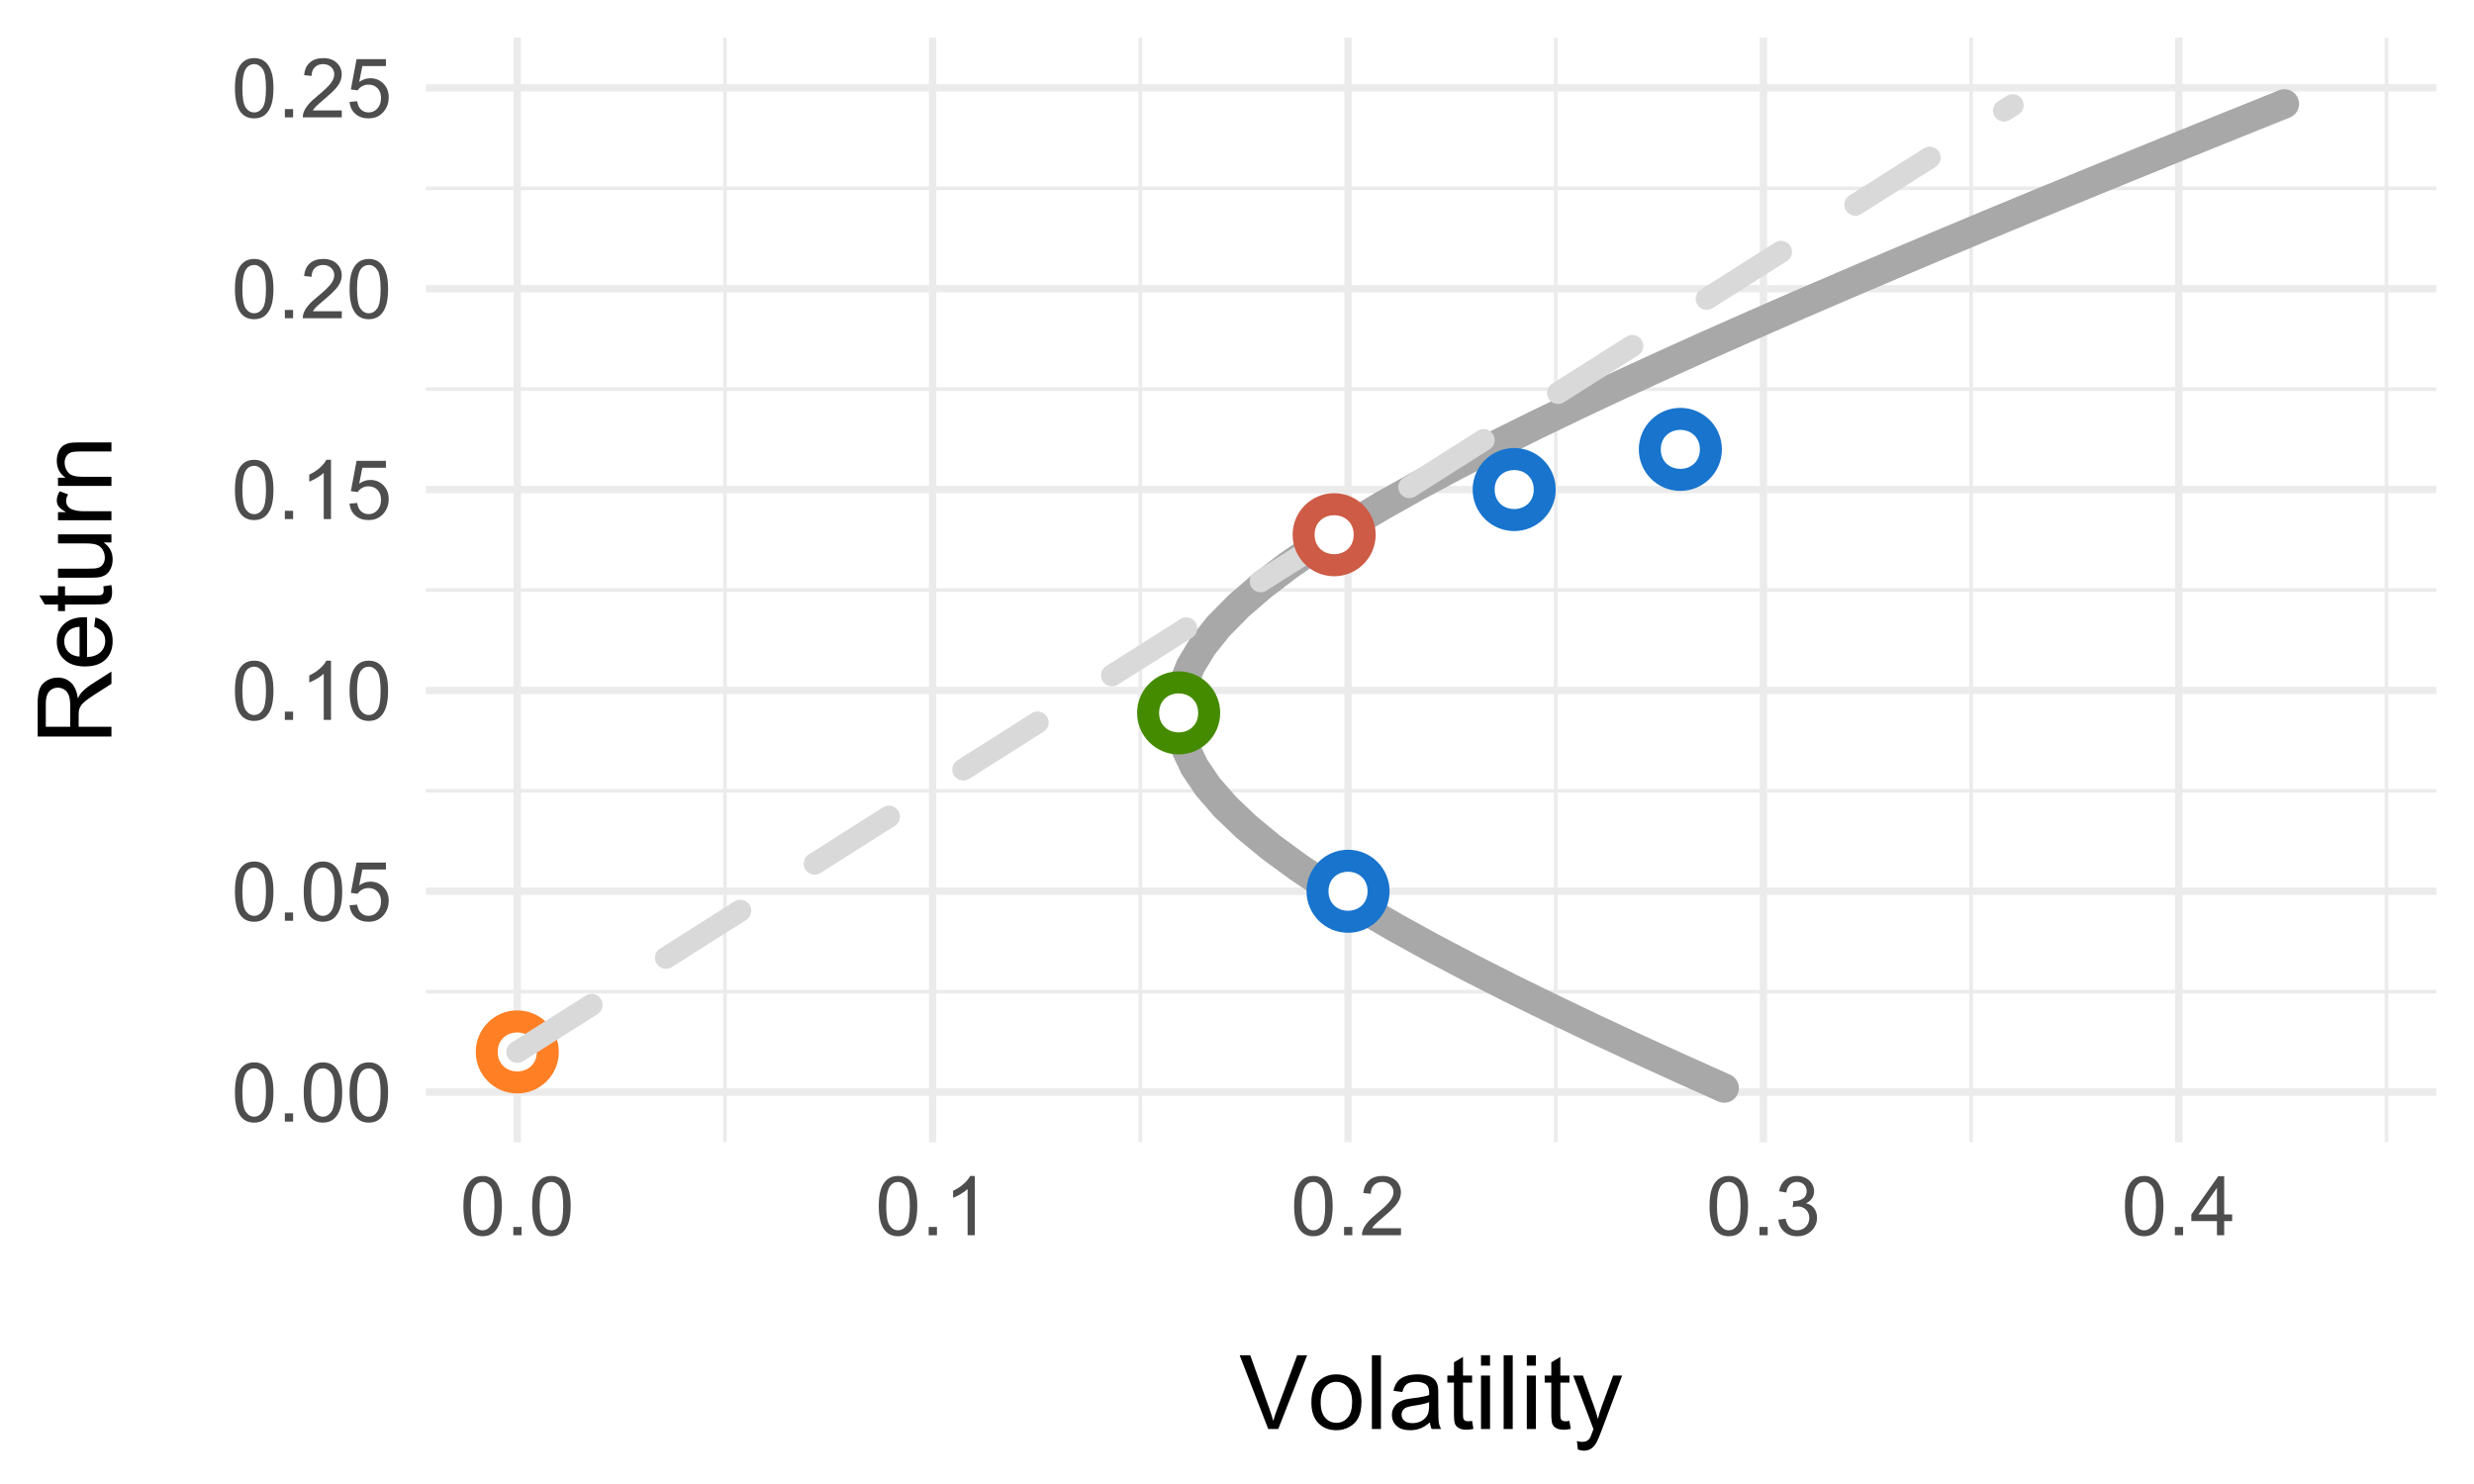
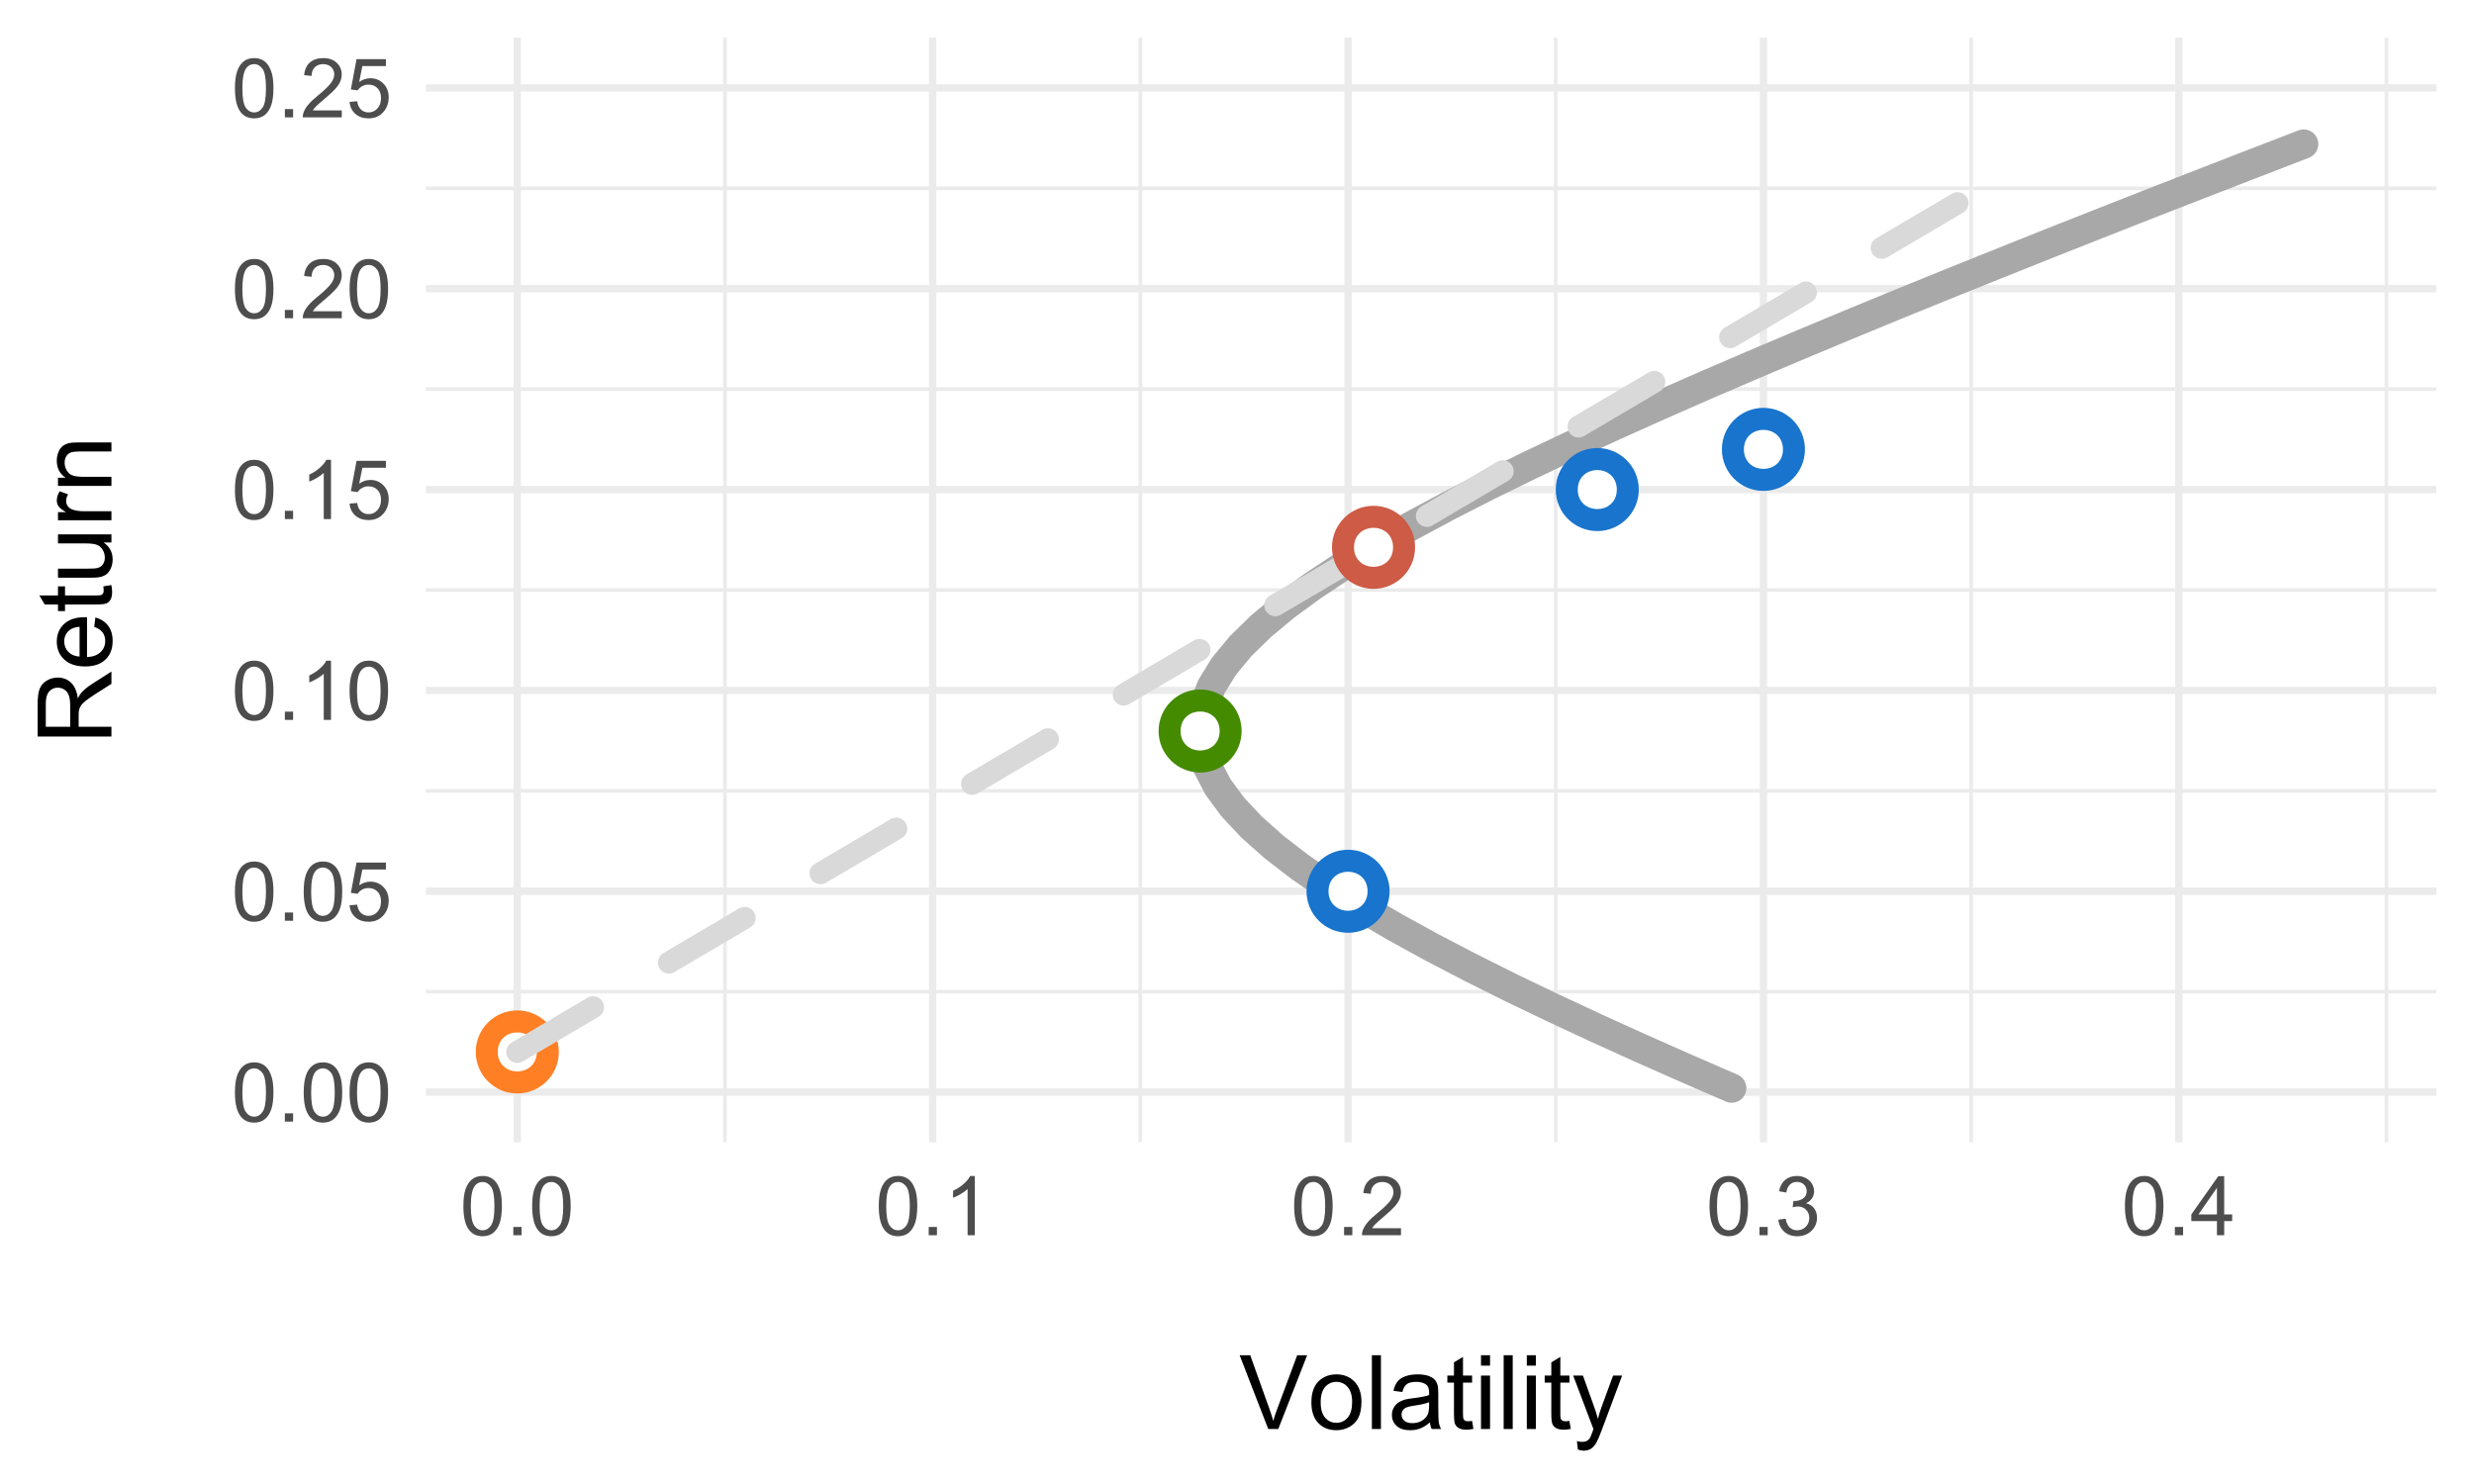
<svg xmlns="http://www.w3.org/2000/svg" xmlns:xlink="http://www.w3.org/1999/xlink" width="360pt" height="216pt" viewBox="0 0 360 216" version="1.1">
  <defs>
    <g>
      <symbol overflow="visible" id="glyph0-0">
        <path style="stroke:none;" d="M 1.5 0 L 1.5 -7.5 L 7.5 -7.5 L 7.5 0 Z M 1.688 -0.188 L 7.312 -0.188 L 7.312 -7.312 L 1.688 -7.312 Z M 1.688 -0.188 " />
      </symbol>
      <symbol overflow="visible" id="glyph0-1">
        <path style="stroke:none;" d="M 0.5 -4.234 C 0.496 -5.246 0.602 -6.062 0.812 -6.688 C 1.02 -7.305 1.328 -7.785 1.742 -8.121 C 2.148 -8.457 2.668 -8.625 3.297 -8.625 C 3.758 -8.625 4.164 -8.531 4.512 -8.348 C 4.855 -8.16 5.141 -7.891 5.371 -7.543 C 5.594 -7.191 5.773 -6.766 5.906 -6.266 C 6.035 -5.762 6.098 -5.086 6.102 -4.234 C 6.098 -3.227 5.996 -2.414 5.789 -1.797 C 5.578 -1.176 5.266 -0.695 4.859 -0.359 C 4.445 -0.02 3.926 0.145 3.297 0.148 C 2.465 0.145 1.816 -0.148 1.348 -0.742 C 0.781 -1.457 0.496 -2.621 0.5 -4.234 Z M 1.582 -4.234 C 1.582 -2.824 1.746 -1.887 2.074 -1.418 C 2.402 -0.949 2.809 -0.715 3.297 -0.719 C 3.777 -0.715 4.184 -0.949 4.52 -1.422 C 4.848 -1.887 5.016 -2.824 5.016 -4.234 C 5.016 -5.648 4.848 -6.59 4.52 -7.055 C 4.184 -7.516 3.773 -7.746 3.289 -7.75 C 2.801 -7.746 2.414 -7.543 2.125 -7.137 C 1.762 -6.613 1.582 -5.645 1.582 -4.234 Z M 1.582 -4.234 " />
      </symbol>
      <symbol overflow="visible" id="glyph0-2">
        <path style="stroke:none;" d="M 1.09 0 L 1.09 -1.203 L 2.289 -1.203 L 2.289 0 Z M 1.09 0 " />
      </symbol>
      <symbol overflow="visible" id="glyph0-3">
        <path style="stroke:none;" d="M 0.5 -2.25 L 1.605 -2.344 C 1.684 -1.805 1.871 -1.398 2.176 -1.125 C 2.473 -0.852 2.836 -0.715 3.258 -0.719 C 3.766 -0.715 4.195 -0.906 4.547 -1.293 C 4.898 -1.672 5.074 -2.18 5.074 -2.82 C 5.074 -3.414 4.902 -3.891 4.566 -4.242 C 4.227 -4.59 3.785 -4.762 3.242 -4.766 C 2.898 -4.762 2.594 -4.684 2.32 -4.531 C 2.047 -4.375 1.832 -4.176 1.676 -3.93 L 0.688 -4.062 L 1.516 -8.473 L 5.789 -8.473 L 5.789 -7.465 L 2.359 -7.465 L 1.898 -5.156 C 2.414 -5.516 2.953 -5.695 3.523 -5.695 C 4.27 -5.695 4.902 -5.434 5.422 -4.914 C 5.934 -4.395 6.191 -3.727 6.195 -2.914 C 6.191 -2.133 5.965 -1.461 5.516 -0.898 C 4.961 -0.199 4.211 0.145 3.258 0.148 C 2.477 0.145 1.836 -0.07 1.344 -0.508 C 0.844 -0.941 0.562 -1.523 0.5 -2.25 Z M 0.5 -2.25 " />
      </symbol>
      <symbol overflow="visible" id="glyph0-4">
        <path style="stroke:none;" d="M 4.469 0 L 3.414 0 L 3.414 -6.719 C 3.16 -6.477 2.828 -6.234 2.414 -5.996 C 2 -5.75 1.629 -5.57 1.305 -5.449 L 1.305 -6.469 C 1.895 -6.742 2.41 -7.078 2.852 -7.477 C 3.293 -7.871 3.605 -8.254 3.789 -8.625 L 4.469 -8.625 Z M 4.469 0 " />
      </symbol>
      <symbol overflow="visible" id="glyph0-5">
        <path style="stroke:none;" d="M 6.039 -1.016 L 6.039 0 L 0.363 0 C 0.355 -0.254 0.395 -0.496 0.484 -0.734 C 0.629 -1.117 0.859 -1.5 1.18 -1.875 C 1.492 -2.25 1.953 -2.684 2.562 -3.176 C 3.492 -3.941 4.125 -4.547 4.453 -4.992 C 4.781 -5.438 4.945 -5.859 4.945 -6.266 C 4.945 -6.68 4.793 -7.031 4.496 -7.32 C 4.191 -7.602 3.805 -7.746 3.328 -7.75 C 2.82 -7.746 2.414 -7.594 2.109 -7.293 C 1.805 -6.984 1.648 -6.562 1.648 -6.031 L 0.562 -6.141 C 0.633 -6.945 0.91 -7.559 1.398 -7.988 C 1.879 -8.41 2.531 -8.625 3.352 -8.625 C 4.172 -8.625 4.824 -8.395 5.309 -7.938 C 5.789 -7.48 6.027 -6.914 6.031 -6.242 C 6.027 -5.895 5.957 -5.559 5.82 -5.227 C 5.676 -4.891 5.441 -4.539 5.117 -4.176 C 4.789 -3.805 4.25 -3.301 3.492 -2.664 C 2.859 -2.129 2.453 -1.77 2.273 -1.582 C 2.094 -1.395 1.945 -1.203 1.828 -1.016 Z M 6.039 -1.016 " />
      </symbol>
      <symbol overflow="visible" id="glyph0-6">
        <path style="stroke:none;" d="M 0.504 -2.266 L 1.559 -2.406 C 1.68 -1.809 1.883 -1.379 2.176 -1.113 C 2.465 -0.848 2.82 -0.715 3.242 -0.719 C 3.734 -0.715 4.152 -0.887 4.496 -1.234 C 4.832 -1.574 5.004 -2 5.008 -2.516 C 5.004 -2.996 4.848 -3.395 4.535 -3.711 C 4.219 -4.023 3.816 -4.184 3.328 -4.184 C 3.129 -4.184 2.879 -4.145 2.586 -4.066 L 2.703 -4.992 C 2.766 -4.984 2.824 -4.98 2.871 -4.98 C 3.32 -4.98 3.723 -5.098 4.086 -5.332 C 4.441 -5.566 4.621 -5.926 4.625 -6.414 C 4.621 -6.801 4.492 -7.121 4.23 -7.375 C 3.965 -7.629 3.625 -7.758 3.219 -7.758 C 2.805 -7.758 2.465 -7.629 2.191 -7.371 C 1.918 -7.113 1.742 -6.727 1.664 -6.211 L 0.609 -6.398 C 0.738 -7.105 1.031 -7.652 1.488 -8.043 C 1.941 -8.43 2.508 -8.625 3.195 -8.625 C 3.66 -8.625 4.094 -8.523 4.488 -8.324 C 4.879 -8.121 5.18 -7.848 5.391 -7.5 C 5.602 -7.148 5.707 -6.777 5.707 -6.391 C 5.707 -6.02 5.605 -5.684 5.406 -5.379 C 5.207 -5.074 4.914 -4.832 4.523 -4.652 C 5.031 -4.535 5.426 -4.289 5.707 -3.922 C 5.988 -3.547 6.129 -3.086 6.129 -2.539 C 6.129 -1.785 5.855 -1.148 5.309 -0.629 C 4.762 -0.105 4.07 0.152 3.234 0.152 C 2.477 0.152 1.848 -0.07 1.355 -0.52 C 0.855 -0.969 0.574 -1.551 0.504 -2.266 Z M 0.504 -2.266 " />
      </symbol>
      <symbol overflow="visible" id="glyph0-7">
        <path style="stroke:none;" d="M 3.879 0 L 3.879 -2.055 L 0.152 -2.055 L 0.152 -3.023 L 4.07 -8.59 L 4.934 -8.59 L 4.934 -3.023 L 6.094 -3.023 L 6.094 -2.055 L 4.934 -2.055 L 4.934 0 Z M 3.879 -3.023 L 3.879 -6.898 L 1.188 -3.023 Z M 3.879 -3.023 " />
      </symbol>
      <symbol overflow="visible" id="glyph1-0">
        <path style="stroke:none;" d="M 1.875 0 L 1.875 -9.375 L 9.375 -9.375 L 9.375 0 Z M 2.109 -0.234 L 9.141 -0.234 L 9.141 -9.141 L 2.109 -9.141 Z M 2.109 -0.234 " />
      </symbol>
      <symbol overflow="visible" id="glyph1-1">
        <path style="stroke:none;" d="M 4.227 0 L 0.066 -10.738 L 1.605 -10.738 L 4.395 -2.938 C 4.617 -2.309 4.805 -1.723 4.957 -1.18 C 5.121 -1.762 5.312 -2.348 5.539 -2.938 L 8.438 -10.738 L 9.887 -10.738 L 5.684 0 Z M 4.227 0 " />
      </symbol>
      <symbol overflow="visible" id="glyph1-2">
        <path style="stroke:none;" d="M 0.5 -3.891 C 0.496 -5.328 0.898 -6.395 1.699 -7.09 C 2.367 -7.664 3.18 -7.949 4.145 -7.953 C 5.211 -7.949 6.086 -7.602 6.766 -6.902 C 7.441 -6.199 7.781 -5.23 7.785 -4 C 7.781 -2.996 7.629 -2.207 7.332 -1.637 C 7.027 -1.059 6.594 -0.613 6.023 -0.301 C 5.449 0.02 4.82 0.176 4.145 0.176 C 3.051 0.176 2.172 -0.172 1.504 -0.871 C 0.832 -1.566 0.496 -2.574 0.5 -3.891 Z M 1.852 -3.891 C 1.852 -2.891 2.066 -2.141 2.504 -1.648 C 2.934 -1.148 3.48 -0.902 4.145 -0.906 C 4.793 -0.902 5.34 -1.152 5.777 -1.652 C 6.211 -2.152 6.426 -2.91 6.43 -3.934 C 6.426 -4.891 6.207 -5.621 5.773 -6.117 C 5.336 -6.613 4.793 -6.859 4.145 -6.863 C 3.48 -6.859 2.934 -6.613 2.504 -6.121 C 2.066 -5.625 1.852 -4.883 1.852 -3.891 Z M 1.852 -3.891 " />
      </symbol>
      <symbol overflow="visible" id="glyph1-3">
        <path style="stroke:none;" d="M 0.961 0 L 0.961 -10.738 L 2.277 -10.738 L 2.277 0 Z M 0.961 0 " />
      </symbol>
      <symbol overflow="visible" id="glyph1-4">
        <path style="stroke:none;" d="M 6.062 -0.961 C 5.574 -0.543 5.105 -0.246 4.652 -0.078 C 4.199 0.094 3.715 0.176 3.199 0.176 C 2.344 0.176 1.688 -0.031 1.23 -0.449 C 0.77 -0.867 0.539 -1.402 0.543 -2.051 C 0.539 -2.43 0.625 -2.777 0.801 -3.094 C 0.973 -3.406 1.199 -3.656 1.484 -3.852 C 1.762 -4.039 2.078 -4.184 2.43 -4.285 C 2.688 -4.348 3.078 -4.414 3.602 -4.484 C 4.664 -4.605 5.449 -4.758 5.953 -4.938 C 5.957 -5.113 5.957 -5.227 5.961 -5.281 C 5.957 -5.812 5.836 -6.191 5.59 -6.414 C 5.25 -6.711 4.746 -6.859 4.086 -6.863 C 3.461 -6.859 3.004 -6.75 2.711 -6.535 C 2.414 -6.316 2.195 -5.934 2.059 -5.383 L 0.77 -5.559 C 0.883 -6.109 1.078 -6.555 1.348 -6.895 C 1.613 -7.234 2 -7.496 2.512 -7.68 C 3.016 -7.859 3.605 -7.949 4.277 -7.953 C 4.941 -7.949 5.48 -7.871 5.895 -7.719 C 6.309 -7.559 6.613 -7.363 6.812 -7.129 C 7.004 -6.891 7.141 -6.594 7.223 -6.234 C 7.266 -6.008 7.289 -5.602 7.289 -5.016 L 7.289 -3.258 C 7.289 -2.031 7.316 -1.254 7.371 -0.934 C 7.426 -0.605 7.535 -0.297 7.703 0 L 6.328 0 C 6.191 -0.273 6.102 -0.594 6.062 -0.961 Z M 5.953 -3.902 C 5.477 -3.707 4.758 -3.539 3.801 -3.406 C 3.258 -3.324 2.875 -3.238 2.648 -3.141 C 2.422 -3.043 2.246 -2.898 2.129 -2.711 C 2.004 -2.52 1.945 -2.312 1.949 -2.086 C 1.945 -1.734 2.078 -1.441 2.348 -1.207 C 2.609 -0.973 3 -0.855 3.516 -0.855 C 4.023 -0.855 4.473 -0.965 4.871 -1.188 C 5.262 -1.41 5.555 -1.715 5.742 -2.102 C 5.883 -2.395 5.953 -2.836 5.953 -3.422 Z M 5.953 -3.902 " />
      </symbol>
      <symbol overflow="visible" id="glyph1-5">
        <path style="stroke:none;" d="M 3.867 -1.18 L 4.059 -0.016 C 3.684 0.062 3.352 0.098 3.062 0.102 C 2.582 0.098 2.211 0.027 1.949 -0.125 C 1.684 -0.273 1.496 -0.473 1.391 -0.719 C 1.281 -0.965 1.23 -1.484 1.23 -2.277 L 1.23 -6.754 L 0.266 -6.754 L 0.266 -7.777 L 1.23 -7.777 L 1.23 -9.703 L 2.543 -10.496 L 2.543 -7.777 L 3.867 -7.777 L 3.867 -6.754 L 2.543 -6.754 L 2.543 -2.203 C 2.543 -1.828 2.562 -1.586 2.609 -1.48 C 2.652 -1.371 2.73 -1.285 2.836 -1.223 C 2.941 -1.156 3.09 -1.125 3.289 -1.129 C 3.43 -1.125 3.625 -1.141 3.867 -1.18 Z M 3.867 -1.18 " />
      </symbol>
      <symbol overflow="visible" id="glyph1-6">
        <path style="stroke:none;" d="M 0.996 -9.223 L 0.996 -10.738 L 2.312 -10.738 L 2.312 -9.223 Z M 0.996 0 L 0.996 -7.777 L 2.312 -7.777 L 2.312 0 Z M 0.996 0 " />
      </symbol>
      <symbol overflow="visible" id="glyph1-7">
        <path style="stroke:none;" d="M 0.93 2.996 L 0.785 1.758 C 1.07 1.836 1.32 1.875 1.539 1.875 C 1.828 1.875 2.062 1.824 2.238 1.727 C 2.414 1.629 2.559 1.492 2.672 1.32 C 2.754 1.184 2.887 0.855 3.078 0.336 C 3.098 0.258 3.137 0.152 3.195 0.016 L 0.242 -7.777 L 1.664 -7.777 L 3.281 -3.273 C 3.492 -2.699 3.68 -2.098 3.844 -1.473 C 3.992 -2.074 4.172 -2.668 4.387 -3.246 L 6.051 -7.777 L 7.367 -7.777 L 4.41 0.133 C 4.09 0.984 3.844 1.574 3.668 1.898 C 3.434 2.328 3.164 2.645 2.863 2.852 C 2.559 3.051 2.199 3.152 1.781 3.156 C 1.523 3.152 1.238 3.098 0.93 2.996 Z M 0.93 2.996 " />
      </symbol>
      <symbol overflow="visible" id="glyph2-0">
        <path style="stroke:none;" d="M 0 -1.875 L -9.375 -1.875 L -9.375 -9.375 L 0 -9.375 Z M -0.234 -2.109 L -0.234 -9.141 L -9.141 -9.141 L -9.141 -2.109 Z M -0.234 -2.109 " />
      </symbol>
      <symbol overflow="visible" id="glyph2-1">
        <path style="stroke:none;" d="M 0 -1.18 L -10.738 -1.18 L -10.738 -5.941 C -10.734 -6.895 -10.637 -7.621 -10.449 -8.121 C -10.254 -8.621 -9.914 -9.02 -9.426 -9.316 C -8.938 -9.613 -8.398 -9.762 -7.809 -9.762 C -7.043 -9.762 -6.398 -9.516 -5.879 -9.023 C -5.355 -8.531 -5.027 -7.77 -4.887 -6.738 C -4.703 -7.113 -4.523 -7.398 -4.352 -7.594 C -3.965 -8.008 -3.488 -8.398 -2.922 -8.773 L 0 -10.641 L 0 -8.855 L -2.234 -7.434 C -2.875 -7.016 -3.367 -6.676 -3.711 -6.41 C -4.051 -6.141 -4.293 -5.898 -4.43 -5.688 C -4.566 -5.473 -4.66 -5.258 -4.719 -5.039 C -4.75 -4.875 -4.77 -4.609 -4.77 -4.25 L -4.77 -2.602 L 0 -2.602 Z M -6 -2.602 L -6 -5.656 C -6 -6.301 -6.066 -6.809 -6.199 -7.176 C -6.332 -7.539 -6.547 -7.816 -6.844 -8.012 C -7.141 -8.199 -7.461 -8.297 -7.809 -8.297 C -8.312 -8.297 -8.73 -8.109 -9.059 -7.742 C -9.387 -7.371 -9.551 -6.793 -9.551 -6 L -9.551 -2.602 Z M -6 -2.602 " />
      </symbol>
      <symbol overflow="visible" id="glyph2-2">
        <path style="stroke:none;" d="M -2.504 -6.312 L -2.336 -7.676 C -1.535 -7.457 -0.918 -7.059 -0.48 -6.48 C -0.043 -5.898 0.176 -5.156 0.176 -4.254 C 0.176 -3.113 -0.172 -2.211 -0.875 -1.547 C -1.57 -0.883 -2.555 -0.551 -3.824 -0.551 C -5.129 -0.551 -6.145 -0.887 -6.867 -1.559 C -7.59 -2.23 -7.949 -3.105 -7.953 -4.184 C -7.949 -5.223 -7.598 -6.07 -6.891 -6.73 C -6.18 -7.387 -5.184 -7.715 -3.902 -7.719 C -3.824 -7.715 -3.707 -7.715 -3.551 -7.711 L -3.551 -1.91 C -2.695 -1.957 -2.039 -2.199 -1.586 -2.637 C -1.129 -3.07 -0.902 -3.609 -0.906 -4.262 C -0.902 -4.742 -1.027 -5.156 -1.285 -5.5 C -1.535 -5.84 -1.941 -6.109 -2.504 -6.312 Z M -4.637 -1.984 L -4.637 -6.328 C -5.285 -6.27 -5.777 -6.102 -6.109 -5.828 C -6.613 -5.406 -6.867 -4.863 -6.871 -4.195 C -6.867 -3.59 -6.664 -3.078 -6.262 -2.668 C -5.855 -2.254 -5.312 -2.027 -4.637 -1.984 Z M -4.637 -1.984 " />
      </symbol>
      <symbol overflow="visible" id="glyph2-3">
        <path style="stroke:none;" d="M -1.18 -3.867 L -0.016 -4.059 C 0.062 -3.684 0.098 -3.352 0.102 -3.062 C 0.098 -2.582 0.027 -2.211 -0.125 -1.949 C -0.273 -1.684 -0.473 -1.496 -0.719 -1.391 C -0.965 -1.281 -1.484 -1.23 -2.277 -1.23 L -6.754 -1.23 L -6.754 -0.266 L -7.777 -0.266 L -7.777 -1.23 L -9.703 -1.23 L -10.496 -2.543 L -7.777 -2.543 L -7.777 -3.867 L -6.754 -3.867 L -6.754 -2.543 L -2.203 -2.543 C -1.828 -2.543 -1.586 -2.562 -1.477 -2.609 C -1.367 -2.652 -1.281 -2.73 -1.223 -2.836 C -1.156 -2.941 -1.125 -3.09 -1.129 -3.289 C -1.125 -3.43 -1.141 -3.625 -1.18 -3.867 Z M -1.18 -3.867 " />
      </symbol>
      <symbol overflow="visible" id="glyph2-4">
        <path style="stroke:none;" d="M 0 -6.086 L -1.141 -6.086 C -0.262 -5.48 0.176 -4.656 0.176 -3.617 C 0.176 -3.156 0.09 -2.73 -0.086 -2.332 C -0.262 -1.934 -0.484 -1.637 -0.75 -1.445 C -1.016 -1.25 -1.34 -1.113 -1.727 -1.039 C -1.984 -0.984 -2.395 -0.961 -2.961 -0.961 L -7.777 -0.961 L -7.777 -2.277 L -3.465 -2.277 C -2.77 -2.273 -2.309 -2.301 -2.074 -2.359 C -1.723 -2.441 -1.449 -2.617 -1.254 -2.887 C -1.059 -3.152 -0.961 -3.484 -0.961 -3.883 C -0.961 -4.277 -1.059 -4.648 -1.262 -4.996 C -1.461 -5.34 -1.738 -5.586 -2.09 -5.73 C -2.438 -5.871 -2.945 -5.941 -3.609 -5.945 L -7.777 -5.949 L -7.777 -7.266 L 0 -7.266 Z M 0 -6.086 " />
      </symbol>
      <symbol overflow="visible" id="glyph2-5">
        <path style="stroke:none;" d="M 0 -0.973 L -7.777 -0.973 L -7.777 -2.16 L -6.598 -2.16 C -7.148 -2.461 -7.512 -2.738 -7.688 -2.996 C -7.863 -3.25 -7.949 -3.535 -7.953 -3.844 C -7.949 -4.289 -7.809 -4.738 -7.531 -5.199 L -6.305 -4.746 C -6.496 -4.422 -6.59 -4.098 -6.594 -3.781 C -6.59 -3.488 -6.504 -3.23 -6.332 -3.004 C -6.156 -2.773 -5.914 -2.609 -5.609 -2.512 C -5.137 -2.363 -4.625 -2.289 -4.07 -2.293 L 0 -2.293 Z M 0 -0.973 " />
      </symbol>
      <symbol overflow="visible" id="glyph2-6">
        <path style="stroke:none;" d="M 0 -0.988 L -7.777 -0.988 L -7.777 -2.176 L -6.672 -2.176 C -7.523 -2.742 -7.949 -3.57 -7.953 -4.652 C -7.949 -5.121 -7.867 -5.551 -7.699 -5.945 C -7.531 -6.336 -7.309 -6.629 -7.039 -6.824 C -6.762 -7.016 -6.438 -7.152 -6.062 -7.234 C -5.816 -7.281 -5.391 -7.305 -4.781 -7.309 L 0 -7.309 L 0 -5.992 L -4.73 -5.992 C -5.266 -5.988 -5.668 -5.938 -5.938 -5.836 C -6.199 -5.734 -6.414 -5.551 -6.574 -5.289 C -6.73 -5.027 -6.809 -4.723 -6.812 -4.371 C -6.809 -3.809 -6.629 -3.324 -6.277 -2.918 C -5.918 -2.512 -5.242 -2.309 -4.25 -2.309 L 0 -2.309 Z M 0 -0.988 " />
      </symbol>
    </g>
    <clipPath id="clip1">
      <path d="M 61.973 144 L 355 144 L 355 145 L 61.973 145 Z M 61.973 144 " />
    </clipPath>
    <clipPath id="clip2">
      <path d="M 61.973 114 L 355 114 L 355 116 L 61.973 116 Z M 61.973 114 " />
    </clipPath>
    <clipPath id="clip3">
      <path d="M 61.973 85 L 355 85 L 355 87 L 61.973 87 Z M 61.973 85 " />
    </clipPath>
    <clipPath id="clip4">
      <path d="M 61.973 56 L 355 56 L 355 57 L 61.973 57 Z M 61.973 56 " />
    </clipPath>
    <clipPath id="clip5">
      <path d="M 61.973 27 L 355 27 L 355 28 L 61.973 28 Z M 61.973 27 " />
    </clipPath>
    <clipPath id="clip6">
      <path d="M 105 5.48 L 106 5.48 L 106 167 L 105 167 Z M 105 5.48 " />
    </clipPath>
    <clipPath id="clip7">
      <path d="M 165 5.48 L 167 5.48 L 167 167 L 165 167 Z M 165 5.48 " />
    </clipPath>
    <clipPath id="clip8">
      <path d="M 226 5.48 L 227 5.48 L 227 167 L 226 167 Z M 226 5.48 " />
    </clipPath>
    <clipPath id="clip9">
      <path d="M 286 5.48 L 288 5.48 L 288 167 L 286 167 Z M 286 5.48 " />
    </clipPath>
    <clipPath id="clip10">
      <path d="M 347 5.48 L 348 5.48 L 348 167 L 347 167 Z M 347 5.48 " />
    </clipPath>
    <clipPath id="clip11">
      <path d="M 61.973 158 L 355.52 158 L 355.52 160 L 61.973 160 Z M 61.973 158 " />
    </clipPath>
    <clipPath id="clip12">
      <path d="M 61.973 129 L 355.52 129 L 355.52 131 L 61.973 131 Z M 61.973 129 " />
    </clipPath>
    <clipPath id="clip13">
      <path d="M 61.973 99 L 355.52 99 L 355.52 102 L 61.973 102 Z M 61.973 99 " />
    </clipPath>
    <clipPath id="clip14">
      <path d="M 61.973 70 L 355.52 70 L 355.52 72 L 61.973 72 Z M 61.973 70 " />
    </clipPath>
    <clipPath id="clip15">
      <path d="M 61.973 41 L 355.52 41 L 355.52 43 L 61.973 43 Z M 61.973 41 " />
    </clipPath>
    <clipPath id="clip16">
      <path d="M 61.973 12 L 355.52 12 L 355.52 14 L 61.973 14 Z M 61.973 12 " />
    </clipPath>
    <clipPath id="clip17">
      <path d="M 74 5.48 L 76 5.48 L 76 167 L 74 167 Z M 74 5.48 " />
    </clipPath>
    <clipPath id="clip18">
      <path d="M 135 5.48 L 137 5.48 L 137 167 L 135 167 Z M 135 5.48 " />
    </clipPath>
    <clipPath id="clip19">
      <path d="M 195 5.48 L 197 5.48 L 197 167 L 195 167 Z M 195 5.48 " />
    </clipPath>
    <clipPath id="clip20">
      <path d="M 256 5.48 L 258 5.48 L 258 167 L 256 167 Z M 256 5.48 " />
    </clipPath>
    <clipPath id="clip21">
      <path d="M 316 5.48 L 318 5.48 L 318 167 L 316 167 Z M 316 5.48 " />
    </clipPath>
  </defs>
  <g id="surface1">
    <rect x="0" y="0" width="360" height="216" style="fill:rgb(100%,100%,100%);fill-opacity:1;stroke:none;" />
    <g clip-path="url(#clip1)" clip-rule="nonzero">
      <path style="fill:none;stroke-width:0.533;stroke-linecap:butt;stroke-linejoin:round;stroke:rgb(92.157%,92.157%,92.157%);stroke-opacity:1;stroke-miterlimit:10;" d="M 61.973 144.34 L 354.52 144.34 " />
    </g>
    <g clip-path="url(#clip2)" clip-rule="nonzero">
      <path style="fill:none;stroke-width:0.533;stroke-linecap:butt;stroke-linejoin:round;stroke:rgb(92.157%,92.157%,92.157%);stroke-opacity:1;stroke-miterlimit:10;" d="M 61.973 115.109 L 354.52 115.109 " />
    </g>
    <g clip-path="url(#clip3)" clip-rule="nonzero">
      <path style="fill:none;stroke-width:0.533;stroke-linecap:butt;stroke-linejoin:round;stroke:rgb(92.157%,92.157%,92.157%);stroke-opacity:1;stroke-miterlimit:10;" d="M 61.973 85.875 L 354.52 85.875 " />
    </g>
    <g clip-path="url(#clip4)" clip-rule="nonzero">
      <path style="fill:none;stroke-width:0.533;stroke-linecap:butt;stroke-linejoin:round;stroke:rgb(92.157%,92.157%,92.157%);stroke-opacity:1;stroke-miterlimit:10;" d="M 61.973 56.641 L 354.52 56.641 " />
    </g>
    <g clip-path="url(#clip5)" clip-rule="nonzero">
      <path style="fill:none;stroke-width:0.533;stroke-linecap:butt;stroke-linejoin:round;stroke:rgb(92.157%,92.157%,92.157%);stroke-opacity:1;stroke-miterlimit:10;" d="M 61.973 27.406 L 354.52 27.406 " />
    </g>
    <g clip-path="url(#clip6)" clip-rule="nonzero">
      <path style="fill:none;stroke-width:0.533;stroke-linecap:butt;stroke-linejoin:round;stroke:rgb(92.157%,92.157%,92.157%);stroke-opacity:1;stroke-miterlimit:10;" d="M 105.492 166.266 L 105.492 5.48 " />
    </g>
    <g clip-path="url(#clip7)" clip-rule="nonzero">
      <path style="fill:none;stroke-width:0.533;stroke-linecap:butt;stroke-linejoin:round;stroke:rgb(92.157%,92.157%,92.157%);stroke-opacity:1;stroke-miterlimit:10;" d="M 165.938 166.266 L 165.938 5.48 " />
    </g>
    <g clip-path="url(#clip8)" clip-rule="nonzero">
      <path style="fill:none;stroke-width:0.533;stroke-linecap:butt;stroke-linejoin:round;stroke:rgb(92.157%,92.157%,92.157%);stroke-opacity:1;stroke-miterlimit:10;" d="M 226.379 166.266 L 226.379 5.48 " />
    </g>
    <g clip-path="url(#clip9)" clip-rule="nonzero">
      <path style="fill:none;stroke-width:0.533;stroke-linecap:butt;stroke-linejoin:round;stroke:rgb(92.157%,92.157%,92.157%);stroke-opacity:1;stroke-miterlimit:10;" d="M 286.824 166.266 L 286.824 5.48 " />
    </g>
    <g clip-path="url(#clip10)" clip-rule="nonzero">
      <path style="fill:none;stroke-width:0.533;stroke-linecap:butt;stroke-linejoin:round;stroke:rgb(92.157%,92.157%,92.157%);stroke-opacity:1;stroke-miterlimit:10;" d="M 347.266 166.266 L 347.266 5.48 " />
    </g>
    <g clip-path="url(#clip11)" clip-rule="nonzero">
      <path style="fill:none;stroke-width:1.067;stroke-linecap:butt;stroke-linejoin:round;stroke:rgb(92.157%,92.157%,92.157%);stroke-opacity:1;stroke-miterlimit:10;" d="M 61.973 158.957 L 354.52 158.957 " />
    </g>
    <g clip-path="url(#clip12)" clip-rule="nonzero">
      <path style="fill:none;stroke-width:1.067;stroke-linecap:butt;stroke-linejoin:round;stroke:rgb(92.157%,92.157%,92.157%);stroke-opacity:1;stroke-miterlimit:10;" d="M 61.973 129.723 L 354.52 129.723 " />
    </g>
    <g clip-path="url(#clip13)" clip-rule="nonzero">
      <path style="fill:none;stroke-width:1.067;stroke-linecap:butt;stroke-linejoin:round;stroke:rgb(92.157%,92.157%,92.157%);stroke-opacity:1;stroke-miterlimit:10;" d="M 61.973 100.492 L 354.52 100.492 " />
    </g>
    <g clip-path="url(#clip14)" clip-rule="nonzero">
      <path style="fill:none;stroke-width:1.067;stroke-linecap:butt;stroke-linejoin:round;stroke:rgb(92.157%,92.157%,92.157%);stroke-opacity:1;stroke-miterlimit:10;" d="M 61.973 71.258 L 354.52 71.258 " />
    </g>
    <g clip-path="url(#clip15)" clip-rule="nonzero">
      <path style="fill:none;stroke-width:1.067;stroke-linecap:butt;stroke-linejoin:round;stroke:rgb(92.157%,92.157%,92.157%);stroke-opacity:1;stroke-miterlimit:10;" d="M 61.973 42.023 L 354.52 42.023 " />
    </g>
    <g clip-path="url(#clip16)" clip-rule="nonzero">
      <path style="fill:none;stroke-width:1.067;stroke-linecap:butt;stroke-linejoin:round;stroke:rgb(92.157%,92.157%,92.157%);stroke-opacity:1;stroke-miterlimit:10;" d="M 61.973 12.789 L 354.52 12.789 " />
    </g>
    <g clip-path="url(#clip17)" clip-rule="nonzero">
      <path style="fill:none;stroke-width:1.067;stroke-linecap:butt;stroke-linejoin:round;stroke:rgb(92.157%,92.157%,92.157%);stroke-opacity:1;stroke-miterlimit:10;" d="M 75.27 166.266 L 75.27 5.48 " />
    </g>
    <g clip-path="url(#clip18)" clip-rule="nonzero">
      <path style="fill:none;stroke-width:1.067;stroke-linecap:butt;stroke-linejoin:round;stroke:rgb(92.157%,92.157%,92.157%);stroke-opacity:1;stroke-miterlimit:10;" d="M 135.715 166.266 L 135.715 5.48 " />
    </g>
    <g clip-path="url(#clip19)" clip-rule="nonzero">
      <path style="fill:none;stroke-width:1.067;stroke-linecap:butt;stroke-linejoin:round;stroke:rgb(92.157%,92.157%,92.157%);stroke-opacity:1;stroke-miterlimit:10;" d="M 196.156 166.266 L 196.156 5.48 " />
    </g>
    <g clip-path="url(#clip20)" clip-rule="nonzero">
      <path style="fill:none;stroke-width:1.067;stroke-linecap:butt;stroke-linejoin:round;stroke:rgb(92.157%,92.157%,92.157%);stroke-opacity:1;stroke-miterlimit:10;" d="M 256.602 166.266 L 256.602 5.48 " />
    </g>
    <g clip-path="url(#clip21)" clip-rule="nonzero">
      <path style="fill:none;stroke-width:1.067;stroke-linecap:butt;stroke-linejoin:round;stroke:rgb(92.157%,92.157%,92.157%);stroke-opacity:1;stroke-miterlimit:10;" d="M 317.047 166.266 L 317.047 5.48 " />
    </g>
-     <path style="fill:none;stroke-width:4.268;stroke-linecap:round;stroke-linejoin:round;stroke:rgb(65.882%,65.882%,65.882%);stroke-opacity:1;stroke-miterlimit:10;" d="M 250.898 158.375 L 244.371 155.449 L 237.969 152.527 L 231.695 149.605 L 225.574 146.68 L 219.621 143.758 L 213.859 140.832 L 208.312 137.91 L 203.008 134.988 L 197.98 132.062 L 193.262 129.141 L 188.895 126.215 L 184.914 123.293 L 181.371 120.371 L 178.309 117.445 L 175.766 114.523 L 173.789 111.598 L 172.41 108.676 L 171.656 105.754 L 171.543 102.828 L 172.066 99.906 L 173.223 96.98 L 174.988 94.059 L 177.328 91.137 L 180.211 88.211 L 183.586 85.289 L 187.41 82.363 L 191.645 79.441 L 196.242 76.52 L 201.164 73.594 L 206.371 70.672 L 211.832 67.75 L 217.52 64.824 L 223.406 61.902 L 229.473 58.977 L 235.691 56.055 L 242.051 53.133 L 248.531 50.207 L 255.125 47.285 L 261.816 44.359 L 268.598 41.438 L 275.453 38.516 L 282.387 35.59 L 289.379 32.668 L 296.434 29.742 L 303.539 26.82 L 310.695 23.898 L 317.895 20.973 L 325.133 18.051 L 332.41 15.125 " />
+     <path style="fill:none;stroke-width:4.268;stroke-linecap:round;stroke-linejoin:round;stroke:rgb(65.882%,65.882%,65.882%);stroke-opacity:1;stroke-miterlimit:10;" d="M 251.984 158.375 L 245.25 155.449 L 238.648 152.527 L 232.203 149.605 L 225.934 146.68 L 219.855 143.758 L 214 140.832 L 208.395 137.91 L 203.07 134.988 L 198.066 132.062 L 193.426 129.141 L 189.188 126.215 L 185.398 123.293 L 182.113 120.371 L 179.371 117.445 L 177.223 114.523 L 175.703 111.598 L 174.84 108.676 L 174.648 105.754 L 175.141 102.828 L 176.297 99.906 L 178.102 96.98 L 180.52 94.059 L 183.508 91.137 L 187.023 88.211 L 191.016 85.289 L 195.438 82.363 L 200.246 79.441 L 205.395 76.52 L 210.848 73.594 L 216.57 70.672 L 222.527 67.75 L 228.695 64.824 L 235.047 61.902 L 241.562 58.977 L 248.223 56.055 L 255.012 53.133 L 261.918 50.207 L 268.926 47.285 L 276.023 44.359 L 283.207 41.438 L 290.465 38.516 L 297.785 35.59 L 305.172 32.668 L 312.609 29.742 L 320.098 26.82 L 327.633 23.898 L 335.211 20.973 " />
    <path style="fill-rule:nonzero;fill:rgb(9.412%,45.49%,80.392%);fill-opacity:1;stroke-width:0.709;stroke-linecap:round;stroke-linejoin:round;stroke:rgb(9.412%,45.49%,80.392%);stroke-opacity:1;stroke-miterlimit:10;" d="M 201.848 129.723 C 201.848 132.867 199.301 135.414 196.156 135.414 C 193.016 135.414 190.469 132.867 190.469 129.723 C 190.469 126.582 193.016 124.035 196.156 124.035 C 199.301 124.035 201.848 126.582 201.848 129.723 " />
-     <path style="fill-rule:nonzero;fill:rgb(9.412%,45.49%,80.392%);fill-opacity:1;stroke-width:0.709;stroke-linecap:round;stroke-linejoin:round;stroke:rgb(9.412%,45.49%,80.392%);stroke-opacity:1;stroke-miterlimit:10;" d="M 226.023 71.258 C 226.023 74.398 223.477 76.945 220.336 76.945 C 217.195 76.945 214.645 74.398 214.645 71.258 C 214.645 68.113 217.195 65.566 220.336 65.566 C 223.477 65.566 226.023 68.113 226.023 71.258 " />
-     <path style="fill-rule:nonzero;fill:rgb(9.412%,45.49%,80.392%);fill-opacity:1;stroke-width:0.709;stroke-linecap:round;stroke-linejoin:round;stroke:rgb(9.412%,45.49%,80.392%);stroke-opacity:1;stroke-miterlimit:10;" d="M 250.203 65.41 C 250.203 68.551 247.656 71.098 244.512 71.098 C 241.371 71.098 238.824 68.551 238.824 65.41 C 238.824 62.266 241.371 59.719 244.512 59.719 C 247.656 59.719 250.203 62.266 250.203 65.41 " />
+     <path style="fill-rule:nonzero;fill:rgb(9.412%,45.49%,80.392%);fill-opacity:1;stroke-width:0.709;stroke-linecap:round;stroke-linejoin:round;stroke:rgb(9.412%,45.49%,80.392%);stroke-opacity:1;stroke-miterlimit:10;" d="M 238.113 71.258 C 238.113 74.398 235.566 76.945 232.426 76.945 C 229.281 76.945 226.734 74.398 226.734 71.258 C 226.734 68.113 229.281 65.566 232.426 65.566 C 235.566 65.566 238.113 68.113 238.113 71.258 " />
+     <path style="fill-rule:nonzero;fill:rgb(9.412%,45.49%,80.392%);fill-opacity:1;stroke-width:0.709;stroke-linecap:round;stroke-linejoin:round;stroke:rgb(9.412%,45.49%,80.392%);stroke-opacity:1;stroke-miterlimit:10;" d="M 262.289 65.41 C 262.289 68.551 259.742 71.098 256.602 71.098 C 253.461 71.098 250.914 68.551 250.914 65.41 C 250.914 62.266 253.461 59.719 256.602 59.719 C 259.742 59.719 262.289 62.266 262.289 65.41 " />
    <path style="fill-rule:nonzero;fill:rgb(100%,100%,100%);fill-opacity:1;stroke-width:0.709;stroke-linecap:round;stroke-linejoin:round;stroke:rgb(100%,100%,100%);stroke-opacity:1;stroke-miterlimit:10;" d="M 198.645 129.723 C 198.645 133.043 193.668 133.043 193.668 129.723 C 193.668 126.406 198.645 126.406 198.645 129.723 " />
-     <path style="fill-rule:nonzero;fill:rgb(100%,100%,100%);fill-opacity:1;stroke-width:0.709;stroke-linecap:round;stroke-linejoin:round;stroke:rgb(100%,100%,100%);stroke-opacity:1;stroke-miterlimit:10;" d="M 222.824 71.258 C 222.824 74.574 217.848 74.574 217.848 71.258 C 217.848 67.938 222.824 67.938 222.824 71.258 " />
-     <path style="fill-rule:nonzero;fill:rgb(100%,100%,100%);fill-opacity:1;stroke-width:0.709;stroke-linecap:round;stroke-linejoin:round;stroke:rgb(100%,100%,100%);stroke-opacity:1;stroke-miterlimit:10;" d="M 247 65.41 C 247 68.727 242.023 68.727 242.023 65.41 C 242.023 62.09 247 62.09 247 65.41 " />
-     <path style="fill-rule:nonzero;fill:rgb(27.059%,54.51%,0%);fill-opacity:1;stroke-width:0.709;stroke-linecap:round;stroke-linejoin:round;stroke:rgb(27.059%,54.51%,0%);stroke-opacity:1;stroke-miterlimit:10;" d="M 177.199 103.766 C 177.199 106.906 174.652 109.453 171.508 109.453 C 168.367 109.453 165.82 106.906 165.82 103.766 C 165.82 100.621 168.367 98.074 171.508 98.074 C 174.652 98.074 177.199 100.621 177.199 103.766 " />
-     <path style="fill-rule:nonzero;fill:rgb(100%,100%,100%);fill-opacity:1;stroke-width:0.709;stroke-linecap:round;stroke-linejoin:round;stroke:rgb(100%,100%,100%);stroke-opacity:1;stroke-miterlimit:10;" d="M 173.996 103.766 C 173.996 107.082 169.02 107.082 169.02 103.766 C 169.02 100.445 173.996 100.445 173.996 103.766 " />
+     <path style="fill-rule:nonzero;fill:rgb(100%,100%,100%);fill-opacity:1;stroke-width:0.709;stroke-linecap:round;stroke-linejoin:round;stroke:rgb(100%,100%,100%);stroke-opacity:1;stroke-miterlimit:10;" d="M 234.914 71.258 C 234.914 74.574 229.938 74.574 229.938 71.258 C 229.938 67.938 234.914 67.938 234.914 71.258 " />
+     <path style="fill-rule:nonzero;fill:rgb(100%,100%,100%);fill-opacity:1;stroke-width:0.709;stroke-linecap:round;stroke-linejoin:round;stroke:rgb(100%,100%,100%);stroke-opacity:1;stroke-miterlimit:10;" d="M 259.09 65.41 C 259.09 68.727 254.113 68.727 254.113 65.41 C 254.113 62.09 259.09 62.09 259.09 65.41 " />
+     <path style="fill-rule:nonzero;fill:rgb(27.059%,54.51%,0%);fill-opacity:1;stroke-width:0.709;stroke-linecap:round;stroke-linejoin:round;stroke:rgb(27.059%,54.51%,0%);stroke-opacity:1;stroke-miterlimit:10;" d="M 180.32 106.402 C 180.32 109.543 177.773 112.09 174.633 112.09 C 171.492 112.09 168.945 109.543 168.945 106.402 C 168.945 103.258 171.492 100.711 174.633 100.711 C 177.773 100.711 180.32 103.258 180.32 106.402 " />
+     <path style="fill-rule:nonzero;fill:rgb(100%,100%,100%);fill-opacity:1;stroke-width:0.709;stroke-linecap:round;stroke-linejoin:round;stroke:rgb(100%,100%,100%);stroke-opacity:1;stroke-miterlimit:10;" d="M 177.121 106.402 C 177.121 109.719 172.145 109.719 172.145 106.402 C 172.145 103.082 177.121 103.082 177.121 106.402 " />
    <path style="fill-rule:nonzero;fill:rgb(100%,49.804%,14.118%);fill-opacity:1;stroke-width:0.709;stroke-linecap:round;stroke-linejoin:round;stroke:rgb(100%,49.804%,14.118%);stroke-opacity:1;stroke-miterlimit:10;" d="M 80.961 153.113 C 80.961 156.254 78.414 158.801 75.27 158.801 C 72.129 158.801 69.582 156.254 69.582 153.113 C 69.582 149.969 72.129 147.422 75.27 147.422 C 78.414 147.422 80.961 149.969 80.961 153.113 " />
    <path style="fill-rule:nonzero;fill:rgb(100%,100%,100%);fill-opacity:1;stroke-width:0.709;stroke-linecap:round;stroke-linejoin:round;stroke:rgb(100%,100%,100%);stroke-opacity:1;stroke-miterlimit:10;" d="M 77.758 153.113 C 77.758 156.43 72.781 156.43 72.781 153.113 C 72.781 149.793 77.758 149.793 77.758 153.113 " />
-     <path style="fill:none;stroke-width:3.201;stroke-linecap:round;stroke-linejoin:round;stroke:rgb(85.098%,85.098%,85.098%);stroke-opacity:1;stroke-dasharray:12.804,12.804;stroke-miterlimit:10;" d="M 75.27 153.113 L 81.316 149.285 L 93.402 141.629 L 99.449 137.801 L 111.535 130.145 L 117.582 126.316 L 123.625 122.488 L 129.672 118.66 L 141.758 111.004 L 147.805 107.176 L 159.891 99.52 L 165.938 95.691 L 178.023 88.035 L 184.07 84.207 L 196.156 76.551 L 202.203 72.723 L 208.246 68.895 L 214.293 65.066 L 226.379 57.41 L 232.426 53.582 L 244.512 45.926 L 250.559 42.098 L 262.645 34.441 L 268.691 30.613 L 280.777 22.957 L 286.824 19.129 L 292.867 15.301 " />
-     <path style="fill-rule:nonzero;fill:rgb(80.392%,35.686%,27.059%);fill-opacity:1;stroke-width:0.709;stroke-linecap:round;stroke-linejoin:round;stroke:rgb(80.392%,35.686%,27.059%);stroke-opacity:1;stroke-miterlimit:10;" d="M 199.824 77.828 C 199.824 80.973 197.277 83.52 194.137 83.52 C 190.996 83.52 188.449 80.973 188.449 77.828 C 188.449 74.688 190.996 72.141 194.137 72.141 C 197.277 72.141 199.824 74.688 199.824 77.828 " />
-     <path style="fill-rule:nonzero;fill:rgb(100%,100%,100%);fill-opacity:1;stroke-width:0.709;stroke-linecap:round;stroke-linejoin:round;stroke:rgb(100%,100%,100%);stroke-opacity:1;stroke-miterlimit:10;" d="M 196.625 77.828 C 196.625 81.148 191.648 81.148 191.648 77.828 C 191.648 74.512 196.625 74.512 196.625 77.828 " />
+     <path style="fill:none;stroke-width:3.201;stroke-linecap:round;stroke-linejoin:round;stroke:rgb(85.098%,85.098%,85.098%);stroke-opacity:1;stroke-dasharray:12.804,12.804;stroke-miterlimit:10;" d="M 75.27 153.113 L 81.316 149.547 L 93.402 142.422 L 99.449 138.859 L 111.535 131.734 L 117.582 128.172 L 123.625 124.609 L 129.672 121.043 L 141.758 113.918 L 147.805 110.355 L 159.891 103.23 L 165.938 99.668 L 171.98 96.102 L 178.023 92.539 L 184.07 88.977 L 196.156 81.852 L 202.203 78.289 L 208.246 74.727 L 214.293 71.16 L 226.379 64.035 L 232.426 60.473 L 244.512 53.348 L 250.559 49.785 L 256.602 46.223 L 262.645 42.656 L 268.691 39.094 L 280.777 31.969 L 286.824 28.406 L 292.867 24.844 " />
+     <path style="fill-rule:nonzero;fill:rgb(80.392%,35.686%,27.059%);fill-opacity:1;stroke-width:0.709;stroke-linecap:round;stroke-linejoin:round;stroke:rgb(80.392%,35.686%,27.059%);stroke-opacity:1;stroke-miterlimit:10;" d="M 205.555 79.664 C 205.555 82.809 203.008 85.355 199.867 85.355 C 196.723 85.355 194.176 82.809 194.176 79.664 C 194.176 76.523 196.723 73.977 199.867 73.977 C 203.008 73.977 205.555 76.523 205.555 79.664 " />
+     <path style="fill-rule:nonzero;fill:rgb(100%,100%,100%);fill-opacity:1;stroke-width:0.709;stroke-linecap:round;stroke-linejoin:round;stroke:rgb(100%,100%,100%);stroke-opacity:1;stroke-miterlimit:10;" d="M 202.355 79.664 C 202.355 82.984 197.379 82.984 197.379 79.664 C 197.379 76.348 202.355 76.348 202.355 79.664 " />
    <g style="fill:rgb(30.196%,30.196%,30.196%);fill-opacity:1;">
      <use xlink:href="#glyph0-1" x="33.688" y="163.254" />
      <use xlink:href="#glyph0-2" x="40.361" y="163.254" />
      <use xlink:href="#glyph0-1" x="43.695" y="163.254" />
      <use xlink:href="#glyph0-1" x="50.369" y="163.254" />
    </g>
    <g style="fill:rgb(30.196%,30.196%,30.196%);fill-opacity:1;">
      <use xlink:href="#glyph0-1" x="33.688" y="134.02" />
      <use xlink:href="#glyph0-2" x="40.361" y="134.02" />
      <use xlink:href="#glyph0-1" x="43.695" y="134.02" />
      <use xlink:href="#glyph0-3" x="50.369" y="134.02" />
    </g>
    <g style="fill:rgb(30.196%,30.196%,30.196%);fill-opacity:1;">
      <use xlink:href="#glyph0-1" x="33.688" y="104.785" />
      <use xlink:href="#glyph0-2" x="40.361" y="104.785" />
      <use xlink:href="#glyph0-4" x="43.695" y="104.785" />
      <use xlink:href="#glyph0-1" x="50.369" y="104.785" />
    </g>
    <g style="fill:rgb(30.196%,30.196%,30.196%);fill-opacity:1;">
      <use xlink:href="#glyph0-1" x="33.688" y="75.551" />
      <use xlink:href="#glyph0-2" x="40.361" y="75.551" />
      <use xlink:href="#glyph0-4" x="43.695" y="75.551" />
      <use xlink:href="#glyph0-3" x="50.369" y="75.551" />
    </g>
    <g style="fill:rgb(30.196%,30.196%,30.196%);fill-opacity:1;">
      <use xlink:href="#glyph0-1" x="33.688" y="46.316" />
      <use xlink:href="#glyph0-2" x="40.361" y="46.316" />
      <use xlink:href="#glyph0-5" x="43.695" y="46.316" />
      <use xlink:href="#glyph0-1" x="50.369" y="46.316" />
    </g>
    <g style="fill:rgb(30.196%,30.196%,30.196%);fill-opacity:1;">
      <use xlink:href="#glyph0-1" x="33.688" y="17.082" />
      <use xlink:href="#glyph0-2" x="40.361" y="17.082" />
      <use xlink:href="#glyph0-5" x="43.695" y="17.082" />
      <use xlink:href="#glyph0-3" x="50.369" y="17.082" />
    </g>
    <g style="fill:rgb(30.196%,30.196%,30.196%);fill-opacity:1;">
      <use xlink:href="#glyph0-1" x="66.93" y="179.789" />
      <use xlink:href="#glyph0-2" x="73.604" y="179.789" />
      <use xlink:href="#glyph0-1" x="76.938" y="179.789" />
    </g>
    <g style="fill:rgb(30.196%,30.196%,30.196%);fill-opacity:1;">
      <use xlink:href="#glyph0-1" x="127.375" y="179.789" />
      <use xlink:href="#glyph0-2" x="134.049" y="179.789" />
      <use xlink:href="#glyph0-4" x="137.383" y="179.789" />
    </g>
    <g style="fill:rgb(30.196%,30.196%,30.196%);fill-opacity:1;">
      <use xlink:href="#glyph0-1" x="187.816" y="179.789" />
      <use xlink:href="#glyph0-2" x="194.49" y="179.789" />
      <use xlink:href="#glyph0-5" x="197.824" y="179.789" />
    </g>
    <g style="fill:rgb(30.196%,30.196%,30.196%);fill-opacity:1;">
      <use xlink:href="#glyph0-1" x="248.262" y="179.789" />
      <use xlink:href="#glyph0-2" x="254.936" y="179.789" />
      <use xlink:href="#glyph0-6" x="258.27" y="179.789" />
    </g>
    <g style="fill:rgb(30.196%,30.196%,30.196%);fill-opacity:1;">
      <use xlink:href="#glyph0-1" x="308.707" y="179.789" />
      <use xlink:href="#glyph0-2" x="315.381" y="179.789" />
      <use xlink:href="#glyph0-7" x="318.715" y="179.789" />
    </g>
    <g style="fill:rgb(0%,0%,0%);fill-opacity:1;">
      <use xlink:href="#glyph1-1" x="180.32" y="207.996" />
      <use xlink:href="#glyph1-2" x="190.325" y="207.996" />
      <use xlink:href="#glyph1-3" x="198.667" y="207.996" />
      <use xlink:href="#glyph1-4" x="202" y="207.996" />
      <use xlink:href="#glyph1-5" x="210.342" y="207.996" />
      <use xlink:href="#glyph1-6" x="214.51" y="207.996" />
      <use xlink:href="#glyph1-3" x="217.842" y="207.996" />
      <use xlink:href="#glyph1-6" x="221.175" y="207.996" />
      <use xlink:href="#glyph1-5" x="224.507" y="207.996" />
      <use xlink:href="#glyph1-7" x="228.675" y="207.996" />
    </g>
    <g style="fill:rgb(0%,0%,0%);fill-opacity:1;">
      <use xlink:href="#glyph2-1" x="16.215" y="108.387" />
      <use xlink:href="#glyph2-2" x="16.215" y="97.554" />
      <use xlink:href="#glyph2-3" x="16.215" y="89.212" />
      <use xlink:href="#glyph2-4" x="16.215" y="85.044" />
      <use xlink:href="#glyph2-5" x="16.215" y="76.702" />
      <use xlink:href="#glyph2-6" x="16.215" y="71.707" />
    </g>
  </g>
</svg>
